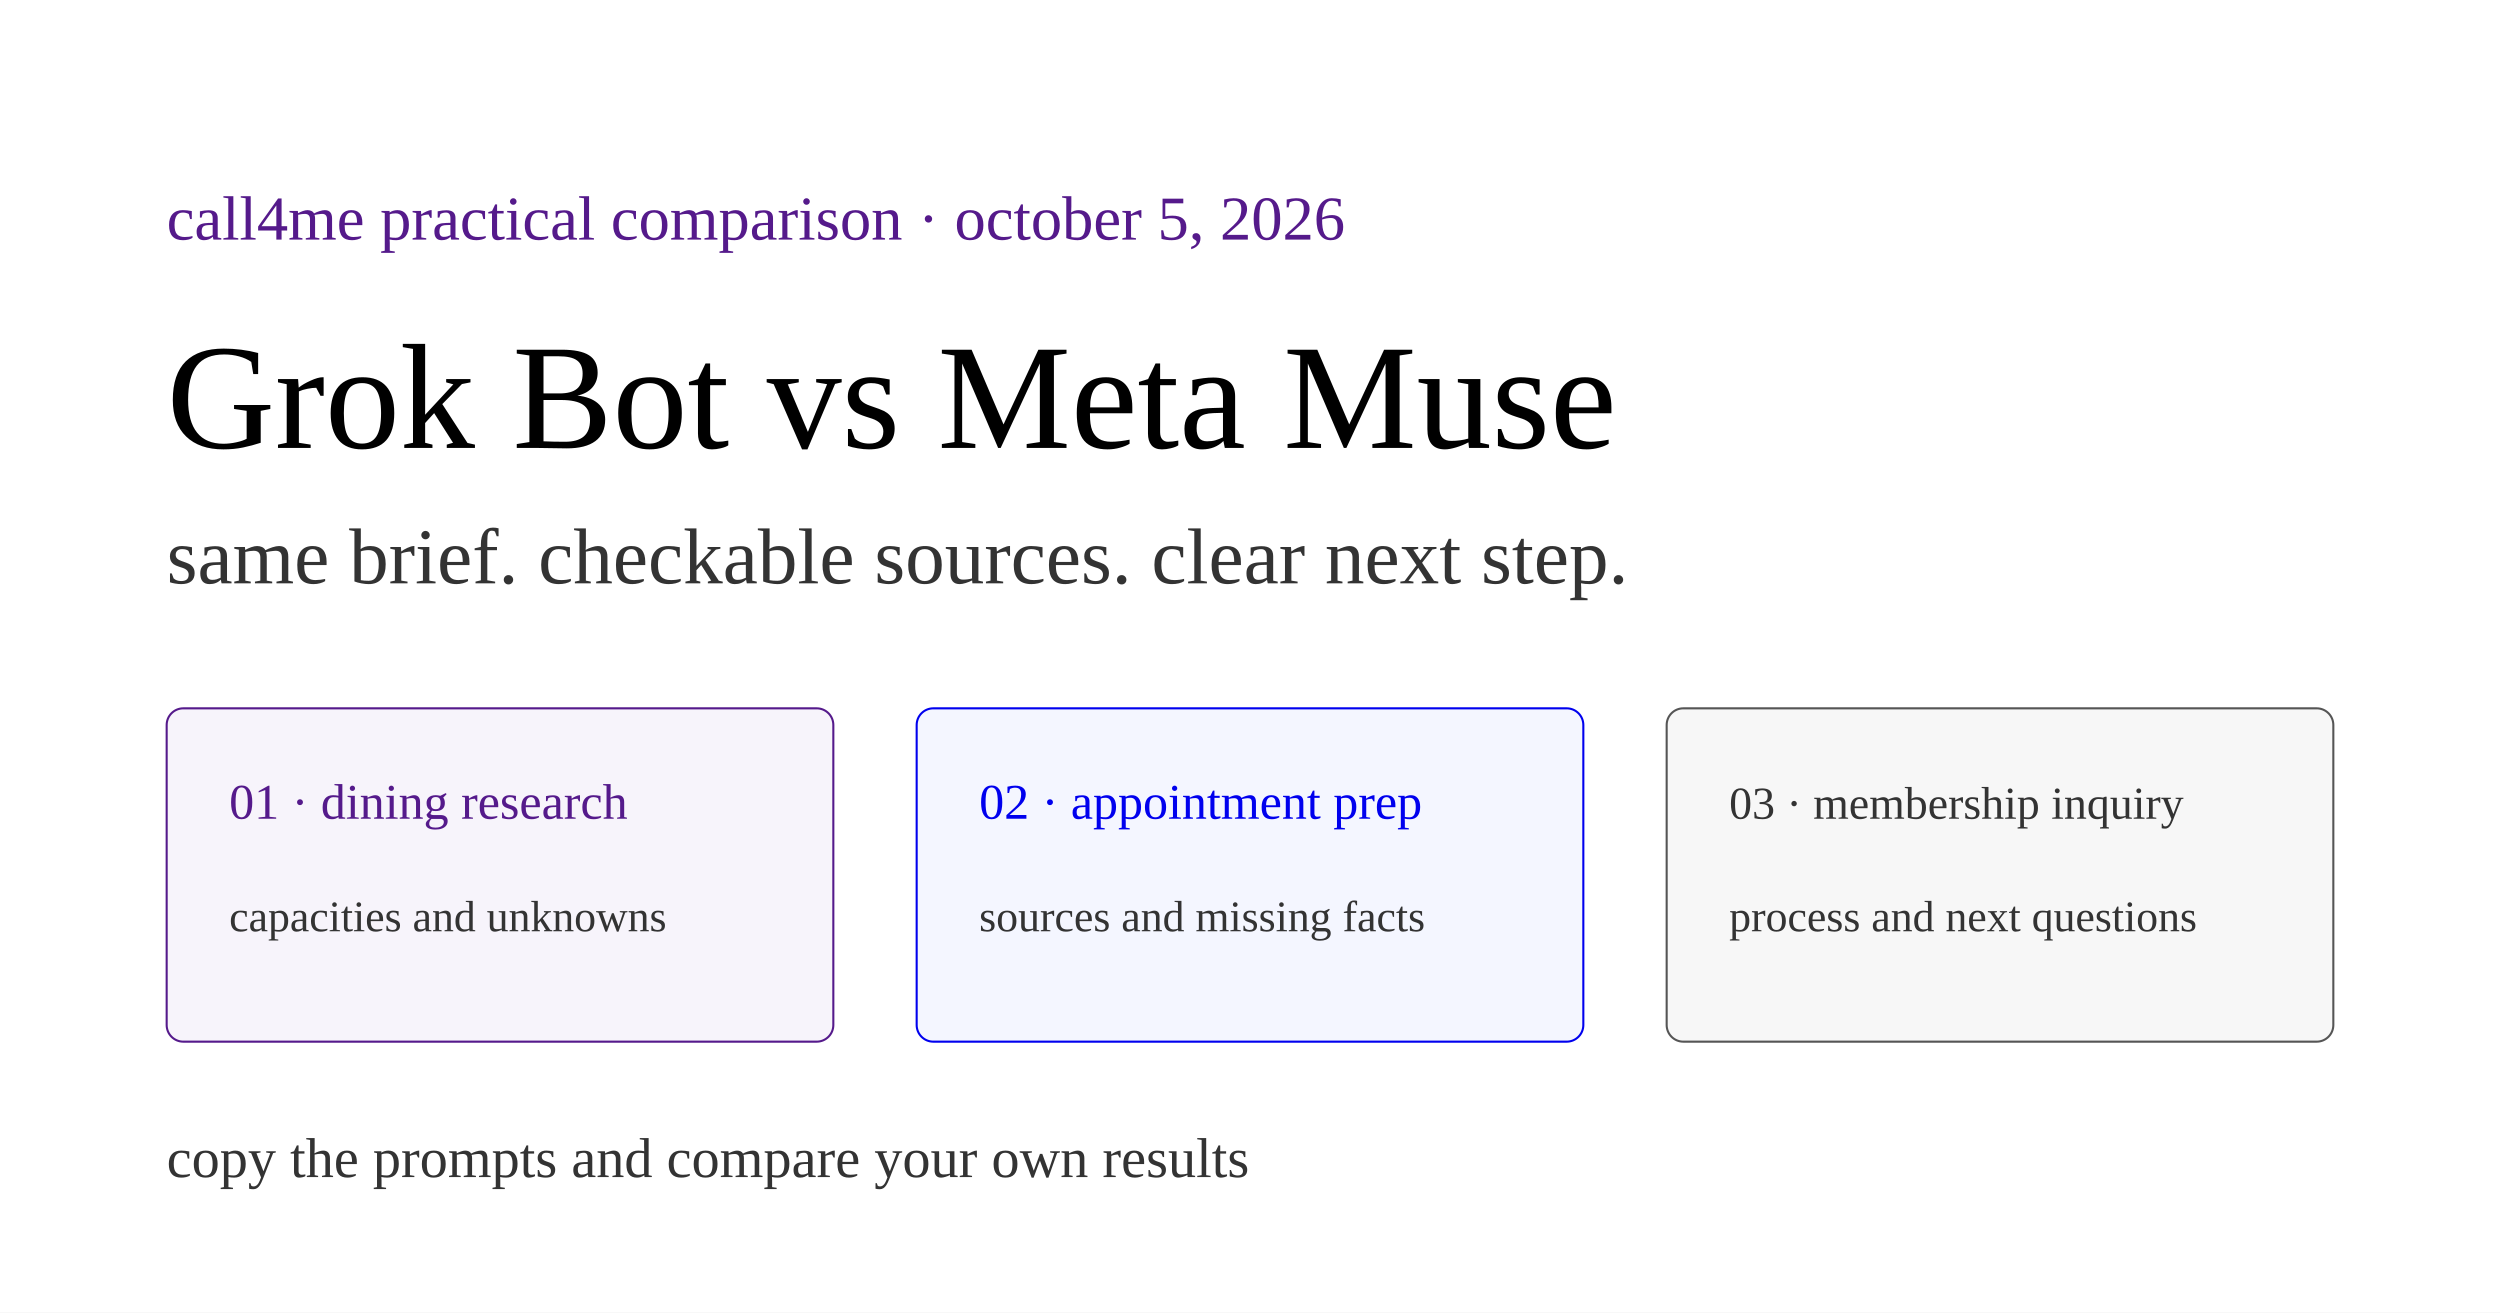
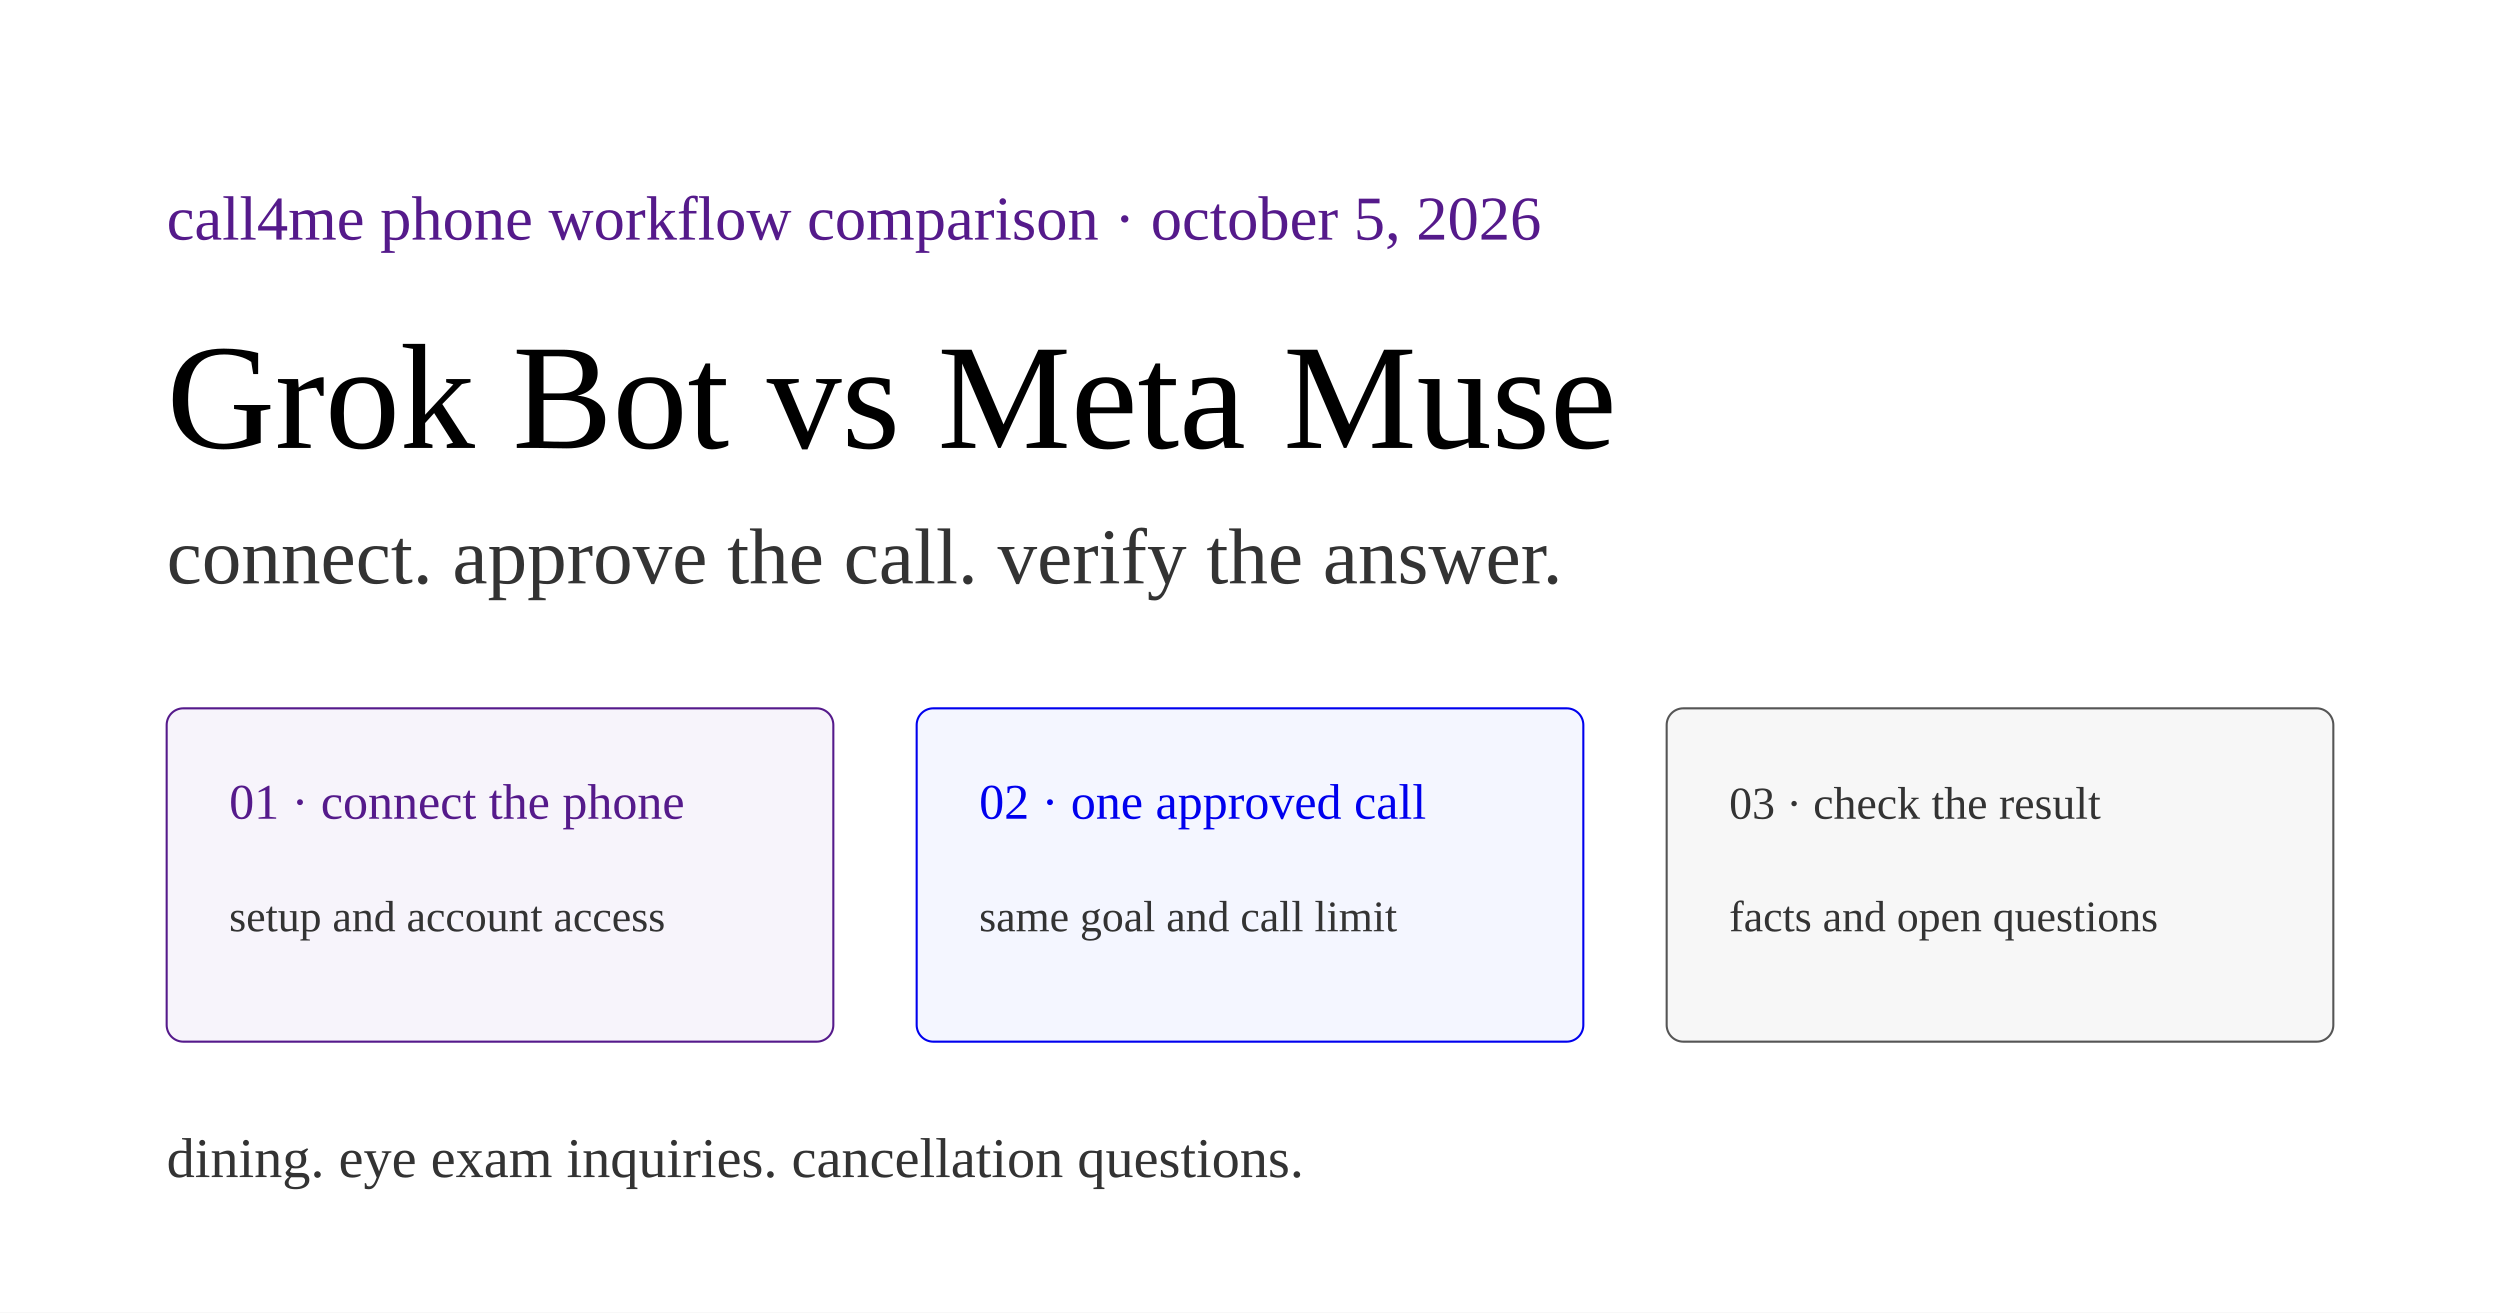
<svg xmlns="http://www.w3.org/2000/svg" width="1200" height="630" viewBox="0 0 1200 630">
  <rect width="1200" height="630" fill="#ffffff" />
-   <text x="80" y="115" font-family="Times New Roman, Times, serif" font-size="30" fill="#551a8b">call4me practical comparison · october 5, 2026</text>
+   <text x="80" y="115" font-family="Times New Roman, Times, serif" font-size="30" fill="#551a8b">call4me phone workflow comparison · october 5, 2026</text>
  <text x="80" y="215" font-family="Times New Roman, Times, serif" font-size="72" fill="#000000">Grok Bot vs Meta Muse</text>
-   <text x="80" y="280" font-family="Times New Roman, Times, serif" font-size="38" fill="#333333">same brief. checkable sources. clear next step.</text>
+   <text x="80" y="280" font-family="Times New Roman, Times, serif" font-size="38" fill="#333333">connect. approve the call. verify the answer.</text>
  <g font-family="Times New Roman, Times, serif" font-size="24">
    <rect x="80" y="340" width="320" height="160" rx="8" fill="#f7f4fb" stroke="#551a8b" />
    <rect x="440" y="340" width="320" height="160" rx="8" fill="#f4f6ff" stroke="#0000ee" />
    <rect x="800" y="340" width="320" height="160" rx="8" fill="#f7f7f7" stroke="#555555" />
-     <text x="110" y="393" fill="#551a8b">01 · dining research</text>
-     <text x="110" y="447" fill="#333333" font-size="21">capacities and unknowns</text>
-     <text x="470" y="393" fill="#0000ee">02 · appointment prep</text>
-     <text x="470" y="447" fill="#333333" font-size="21">sources and missing facts</text>
-     <text x="830" y="393" fill="#333333" font-size="22">03 · membership inquiry</text>
-     <text x="830" y="447" fill="#333333" font-size="21">process and next questions</text>
+     <text x="110" y="393" fill="#551a8b">01 · connect the phone</text>
+     <text x="110" y="447" fill="#333333" font-size="21">setup and account access</text>
+     <text x="470" y="393" fill="#0000ee">02 · one approved call</text>
+     <text x="470" y="447" fill="#333333" font-size="21">same goal and call limit</text>
+     <text x="830" y="393" fill="#333333" font-size="22">03 · check the result</text>
+     <text x="830" y="447" fill="#333333" font-size="21">facts and open questions</text>
  </g>
-   <text x="80" y="565" font-family="Times New Roman, Times, serif" font-size="27" fill="#333333">copy the prompts and compare your own results</text>
+   <text x="80" y="565" font-family="Times New Roman, Times, serif" font-size="27" fill="#333333">dining. eye exam inquiries. cancellation questions.</text>
</svg>
